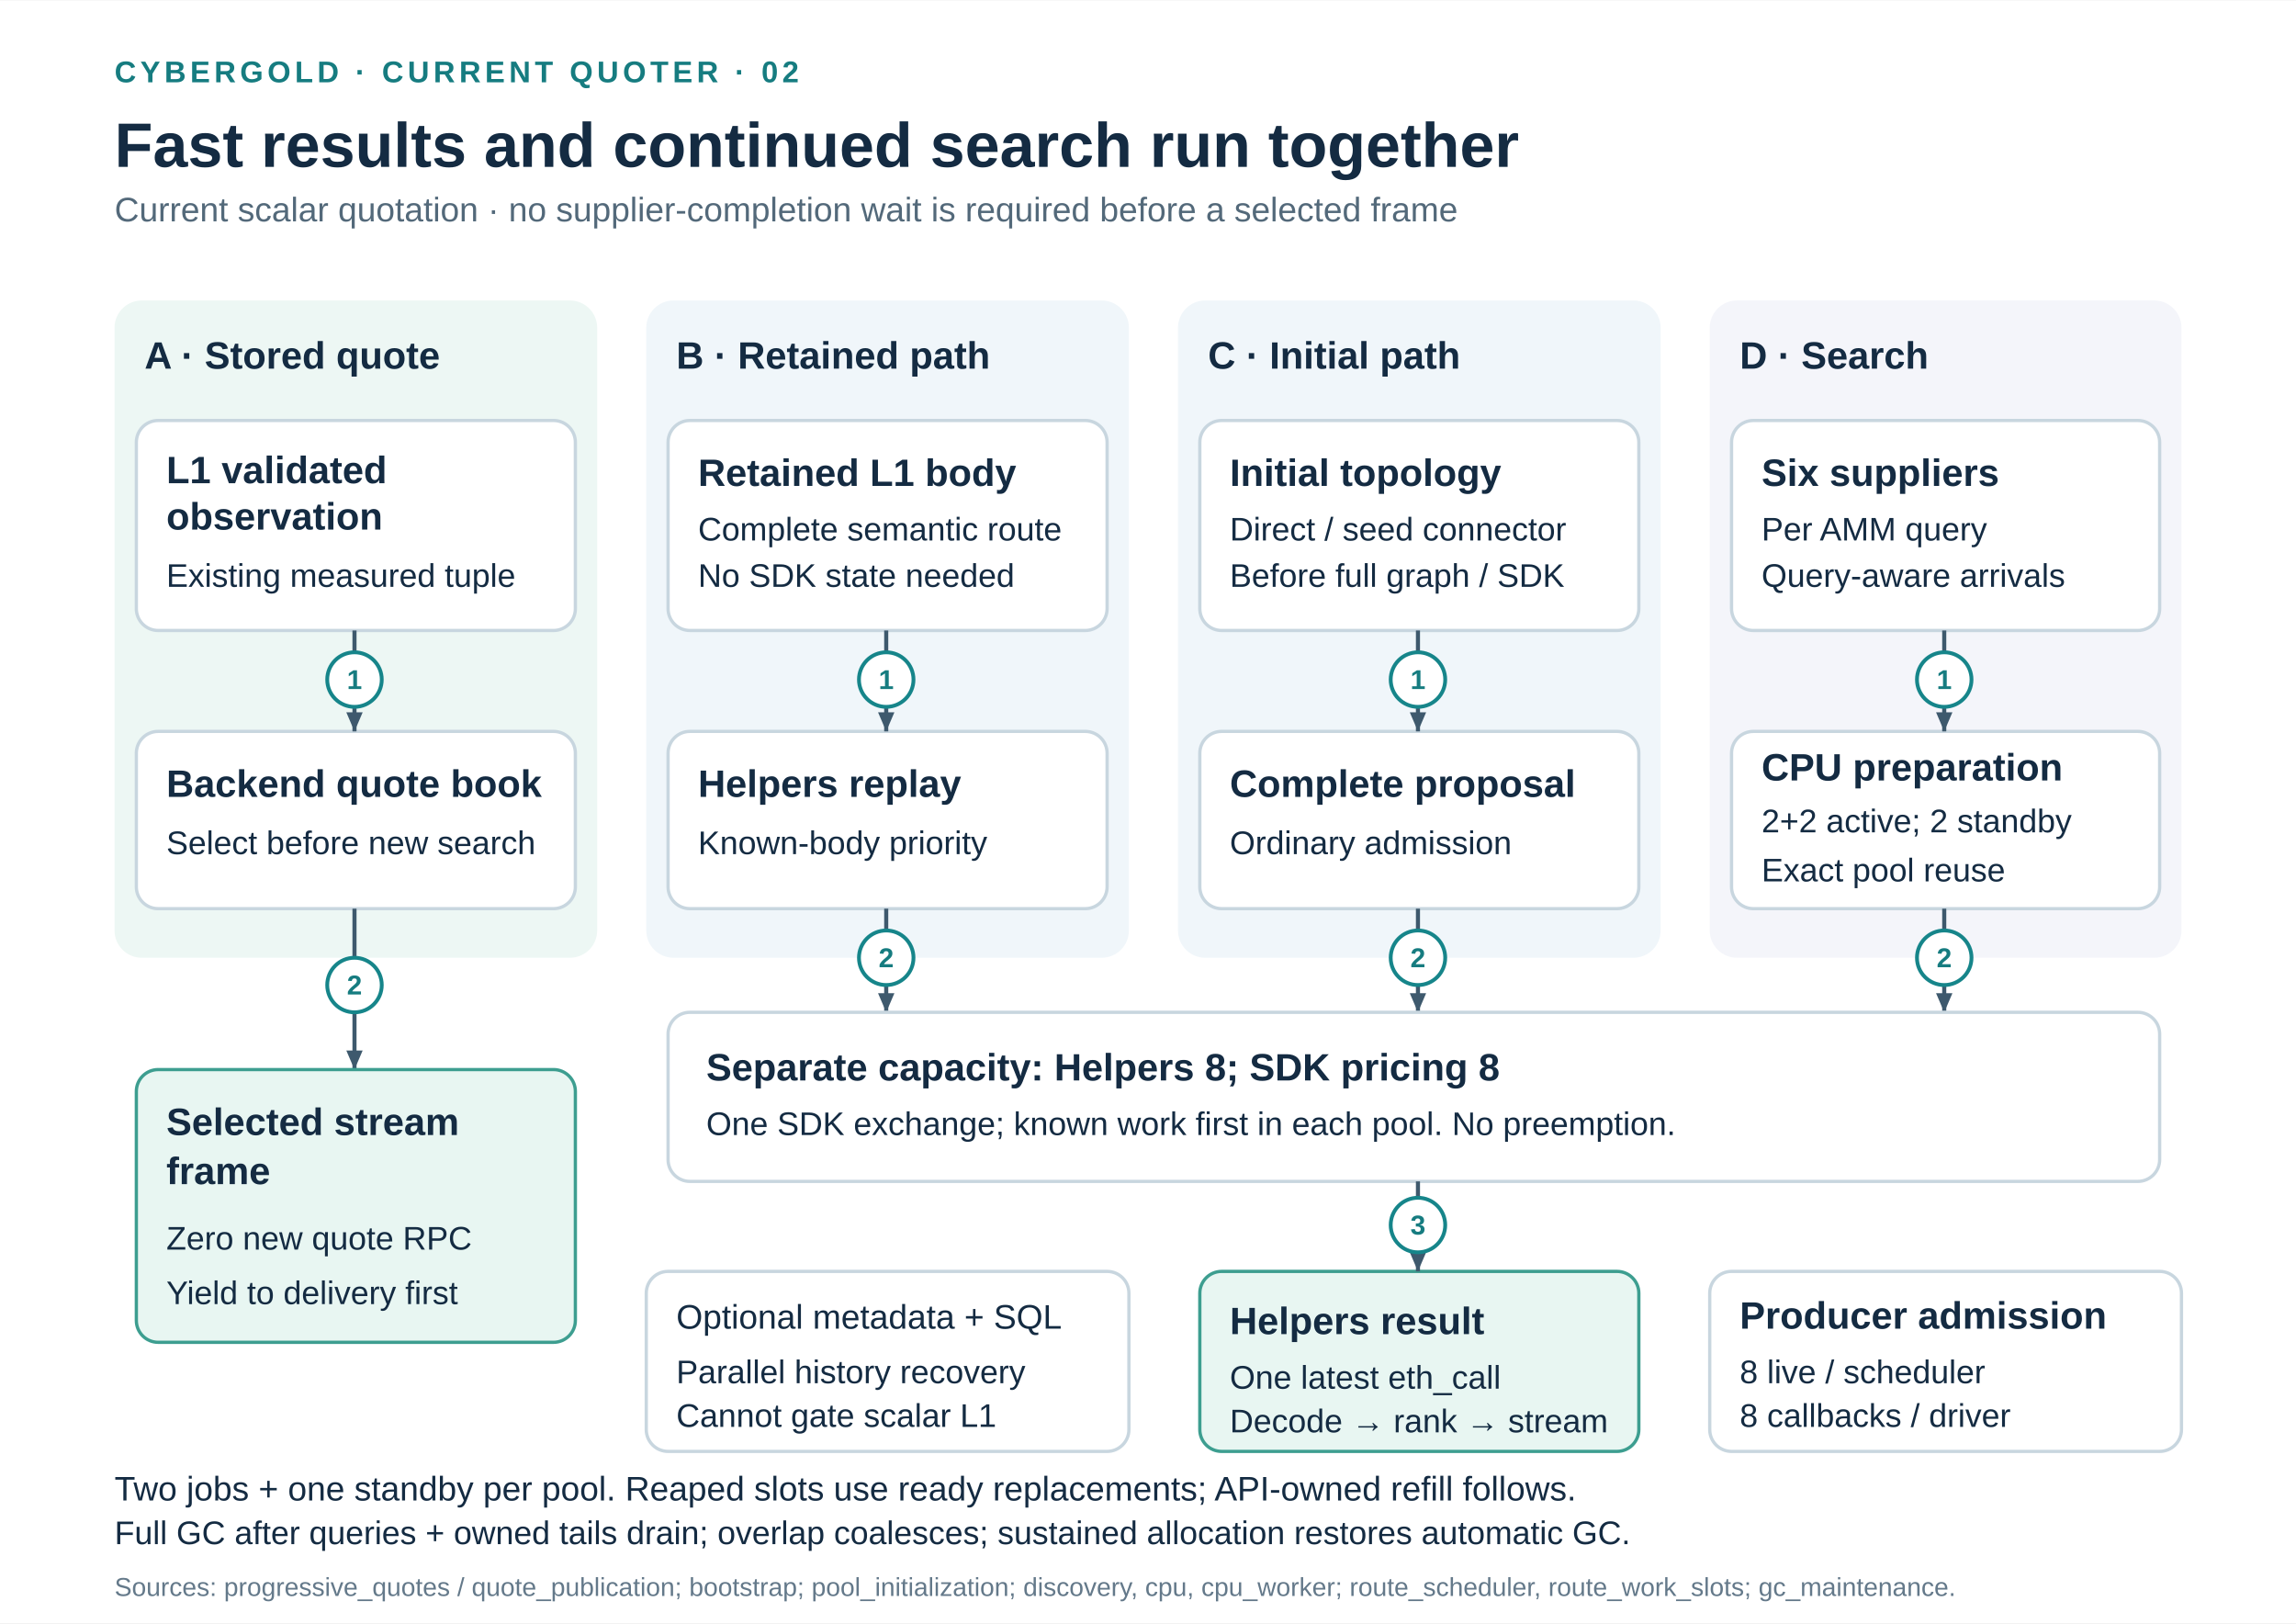
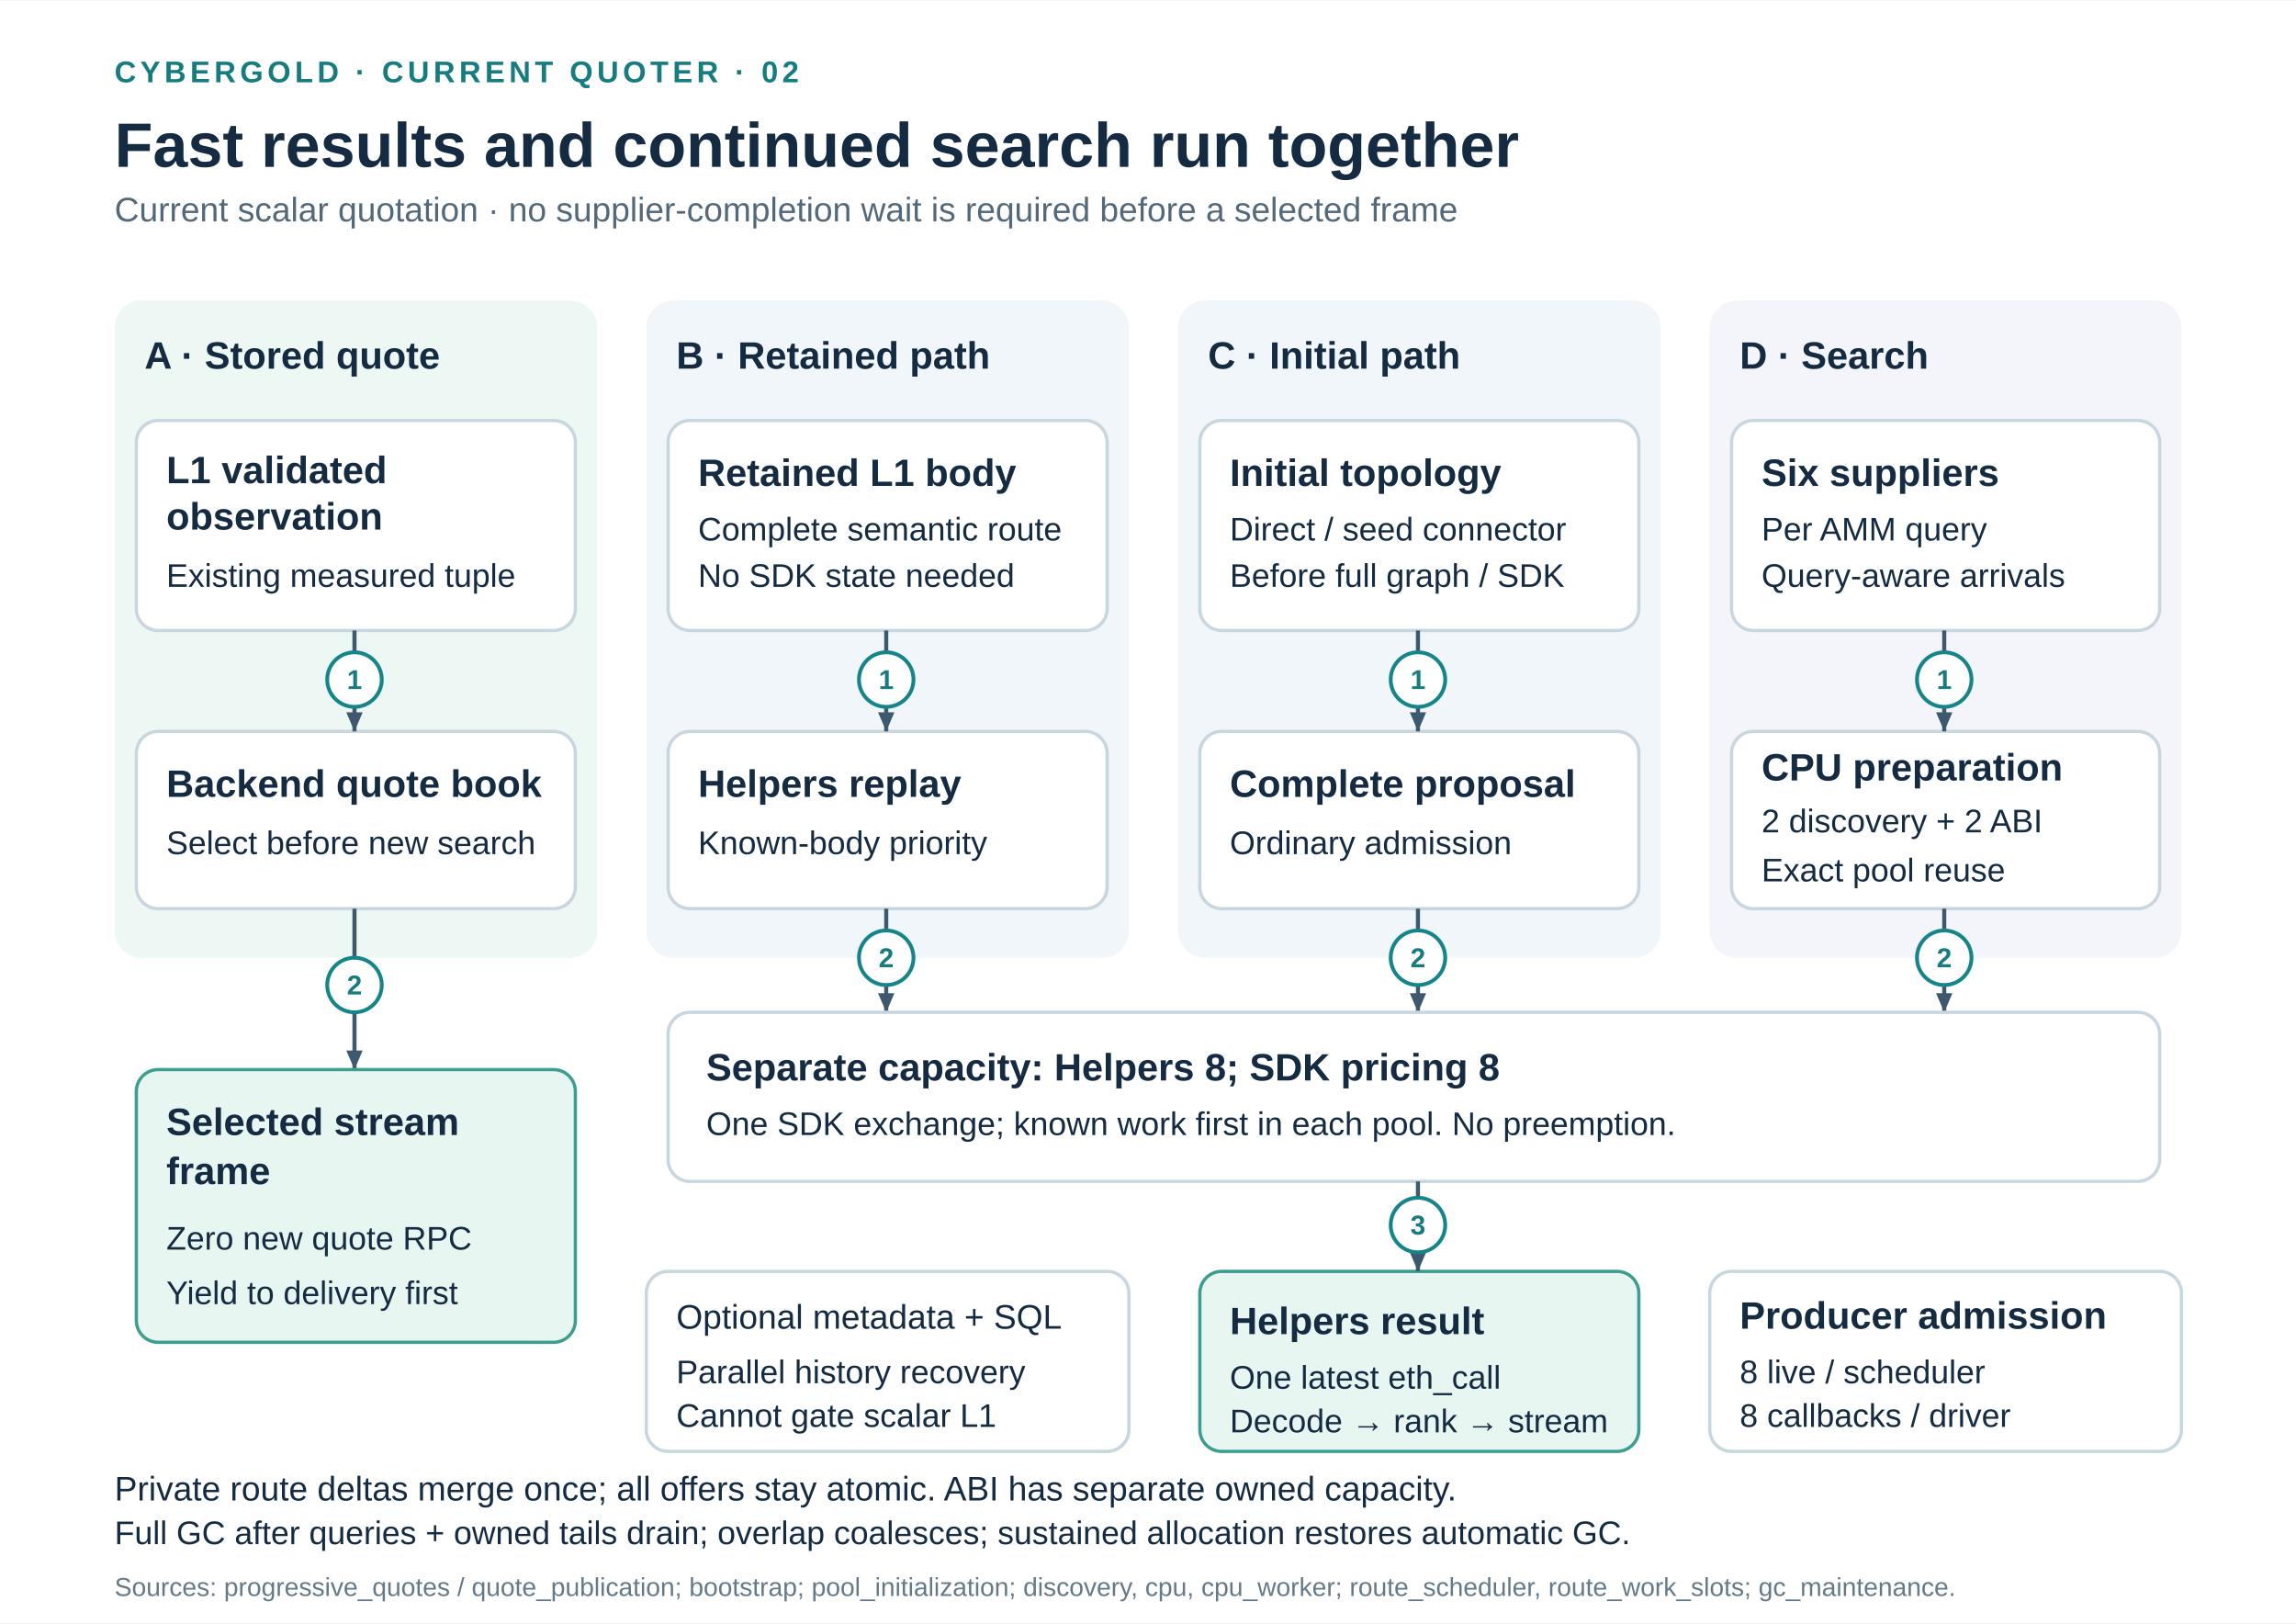
<svg xmlns="http://www.w3.org/2000/svg" width="297mm" height="210mm" viewBox="0 0 842 595" role="img" aria-labelledby="title desc">
  <defs>
    <marker id="arrow" markerWidth="8" markerHeight="8" refX="7" refY="4" orient="auto">
      <path d="M0 0 L8 4 L0 8 Z" fill="#3e596d" />
    </marker>
    <style>
    text{font-family:Arial,Helvetica,sans-serif;fill:#142b42}
    .eyebrow{font-size:11px;font-weight:700;letter-spacing:1.5px;fill:#167c80}
    .title{font-size:23px;font-weight:700}
    .subtitle{font-size:12.5px;fill:#53697a}
    .lane-label{font-size:10px;font-weight:700;letter-spacing:1.2px;fill:#53697a}
    .node{fill:#fff;stroke:#c8d6df;stroke-width:1.2}
    .fresh{fill:#e8f6f2;stroke:#3d9e90;stroke-width:1.2}
    .heading{font-size:14px;font-weight:700}
    .body{font-size:12px}
    .body-large{font-size:12.5px}
    .muted{fill:#53697a}
    .line{fill:none;stroke:#3e596d;stroke-width:1.5}
    .bus{fill:none;stroke:#3e596d;stroke-width:1.5}
    .dashed{fill:none;stroke:#8a9cab;stroke-width:1.3;stroke-dasharray:4 4}
    .step{fill:#fff;stroke:#16858a;stroke-width:1.4}
    .step-text{font-size:10px;font-weight:700;fill:#167c80;text-anchor:middle;dominant-baseline:central}
    .source{font-size:9.5px;fill:#64798a}
  </style>
  </defs>
  <rect width="842" height="595" fill="#fff" />
  <text x="42" y="30" class="eyebrow">CYBERGOLD · CURRENT QUOTER · 02</text>
  <text x="42" y="61" class="title">Fast results and continued search run together</text>
  <text x="42" y="81" class="subtitle">Current scalar quotation · no supplier-completion wait is required before a selected frame</text>
  <rect x="42" y="110" width="177" height="241" rx="10" fill="#edf7f4" />
  <rect x="237" y="110" width="177" height="241" rx="10" fill="#f0f6fa" />
  <rect x="432" y="110" width="177" height="241" rx="10" fill="#f0f6fa" />
  <rect x="627" y="110" width="173" height="241" rx="10" fill="#f4f5fa" />
  <text x="53" y="135" class="heading">A · Stored quote</text>
  <text x="248" y="135" class="heading">B · Retained path</text>
  <text x="443" y="135" class="heading">C · Initial path</text>
  <text x="638" y="135" class="heading">D · Search</text>
  <rect x="50" y="154" width="161" height="77" rx="8" class="node" />
  <text x="61" y="177" class="heading">L1 validated</text>
  <text x="61" y="194" class="heading">observation</text>
  <text x="61" y="215" class="body">Existing measured tuple</text>
  <rect x="245" y="154" width="161" height="77" rx="8" class="node" />
  <text x="256" y="178" class="heading">Retained L1 body</text>
  <text x="256" y="198" class="body">Complete semantic route</text>
  <text x="256" y="215" class="body">No SDK state needed</text>
  <rect x="440" y="154" width="161" height="77" rx="8" class="node" />
  <text x="451" y="178" class="heading">Initial topology</text>
  <text x="451" y="198" class="body">Direct / seed connector</text>
  <text x="451" y="215" class="body">Before full graph / SDK</text>
  <rect x="635" y="154" width="157" height="77" rx="8" class="node" />
  <text x="646" y="178" class="heading">Six suppliers</text>
  <text x="646" y="198" class="body">Per AMM query</text>
  <text x="646" y="215" class="body">Query-aware arrivals</text>
  <rect x="50" y="268" width="161" height="65" rx="8" class="node" />
  <text x="61" y="292" class="heading">Backend quote book</text>
  <text x="61" y="313" class="body">Select before new search</text>
  <rect x="245" y="268" width="161" height="65" rx="8" class="node" />
  <text x="256" y="292" class="heading">Helpers replay</text>
  <text x="256" y="313" class="body">Known-body priority</text>
  <rect x="440" y="268" width="161" height="65" rx="8" class="node" />
  <text x="451" y="292" class="heading">Complete proposal</text>
  <text x="451" y="313" class="body">Ordinary admission</text>
  <rect x="635" y="268" width="157" height="65" rx="8" class="node" />
  <text x="646" y="286" class="heading">CPU preparation</text>
-   <text x="646" y="305" class="body">2+2 active; 2 standby</text>
+   <text x="646" y="305" class="body">2 discovery + 2 ABI</text>
  <text x="646" y="323" class="body">Exact pool reuse</text>
  <path d="M130 231 V268" class="line" />
  <polygon points="130.00,268.00 127.00,261.00 133.00,261.00" fill="#3e596d" />
  <circle cx="130" cy="249" r="10" class="step" />
  <text x="130" y="249" class="step-text">1</text>
  <path d="M325 231 V268" class="line" />
  <polygon points="325.00,268.00 322.00,261.00 328.00,261.00" fill="#3e596d" />
  <circle cx="325" cy="249" r="10" class="step" />
  <text x="325" y="249" class="step-text">1</text>
  <path d="M520 231 V268" class="line" />
  <polygon points="520.00,268.00 517.00,261.00 523.00,261.00" fill="#3e596d" />
  <circle cx="520" cy="249" r="10" class="step" />
  <text x="520" y="249" class="step-text">1</text>
  <path d="M713 231 V268" class="line" />
  <polygon points="713.00,268.00 710.00,261.00 716.00,261.00" fill="#3e596d" />
  <circle cx="713" cy="249" r="10" class="step" />
  <text x="713" y="249" class="step-text">1</text>
  <path d="M130 333 V392" class="line" />
  <polygon points="130.00,392.00 127.00,385.00 133.00,385.00" fill="#3e596d" />
  <circle cx="130" cy="361" r="10" class="step" />
  <text x="130" y="361" class="step-text">2</text>
  <path d="M325 333 V371" class="line" />
  <polygon points="325.00,371.00 322.00,364.00 328.00,364.00" fill="#3e596d" />
  <circle cx="325" cy="351" r="10" class="step" />
  <text x="325" y="351" class="step-text">2</text>
  <path d="M520 333 V371" class="line" />
  <polygon points="520.00,371.00 517.00,364.00 523.00,364.00" fill="#3e596d" />
  <circle cx="520" cy="351" r="10" class="step" />
  <text x="520" y="351" class="step-text">2</text>
  <path d="M713 333 V371" class="line" />
  <polygon points="713.00,371.00 710.00,364.00 716.00,364.00" fill="#3e596d" />
  <circle cx="713" cy="351" r="10" class="step" />
  <text x="713" y="351" class="step-text">2</text>
  <rect x="245" y="371" width="547" height="62" rx="8" class="node" />
  <text x="259" y="396" class="heading">Separate capacity: Helpers 8; SDK pricing 8</text>
  <text x="259" y="416" class="body">One SDK exchange; known work first in each pool. No preemption.</text>
  <rect x="50" y="392" width="161" height="100" rx="8" class="fresh" />
  <text x="61" y="416" class="heading">Selected stream</text>
  <text x="61" y="434" class="heading">frame</text>
  <text x="61" y="458" class="body">Zero new quote RPC</text>
  <text x="61" y="478" class="body">Yield to delivery first</text>
  <rect x="440" y="466" width="161" height="66" rx="8" class="fresh" />
  <text x="451" y="489" class="heading">Helpers result</text>
  <text x="451" y="509" class="body">One latest eth_call</text>
  <text x="451" y="525" class="body">Decode → rank → stream</text>
  <path d="M520 433 V466" class="line" />
  <polygon points="520.00,466.00 517.00,459.00 523.00,459.00" fill="#3e596d" />
  <circle cx="520" cy="449" r="10" class="step" />
  <text x="520" y="449" class="step-text">3</text>
  <rect x="237" y="466" width="177" height="66" rx="8" class="node" />
  <text x="248" y="487" class="body-large">Optional metadata + SQL</text>
  <text x="248" y="507" class="body">Parallel history recovery</text>
  <text x="248" y="523" class="body">Cannot gate scalar L1</text>
  <rect x="627" y="466" width="173" height="66" rx="8" class="node" />
  <text x="638" y="487" class="heading">Producer admission</text>
  <text x="638" y="507" class="body">8 live / scheduler</text>
  <text x="638" y="523" class="body">8 callbacks / driver</text>
-   <text x="42" y="550" class="body-large">Two jobs + one standby per pool. Reaped slots use ready replacements; API-owned refill follows.</text>
+   <text x="42" y="550" class="body-large">Private route deltas merge once; all offers stay atomic. ABI has separate owned capacity.</text>
  <text x="42" y="566" class="body">Full GC after queries + owned tails drain; overlap coalesces; sustained allocation restores automatic GC.</text>
  <text x="42" y="585" class="source">Sources: progressive_quotes / quote_publication; bootstrap; pool_initialization; discovery, cpu, cpu_worker; route_scheduler, route_work_slots; gc_maintenance.</text>
</svg>
